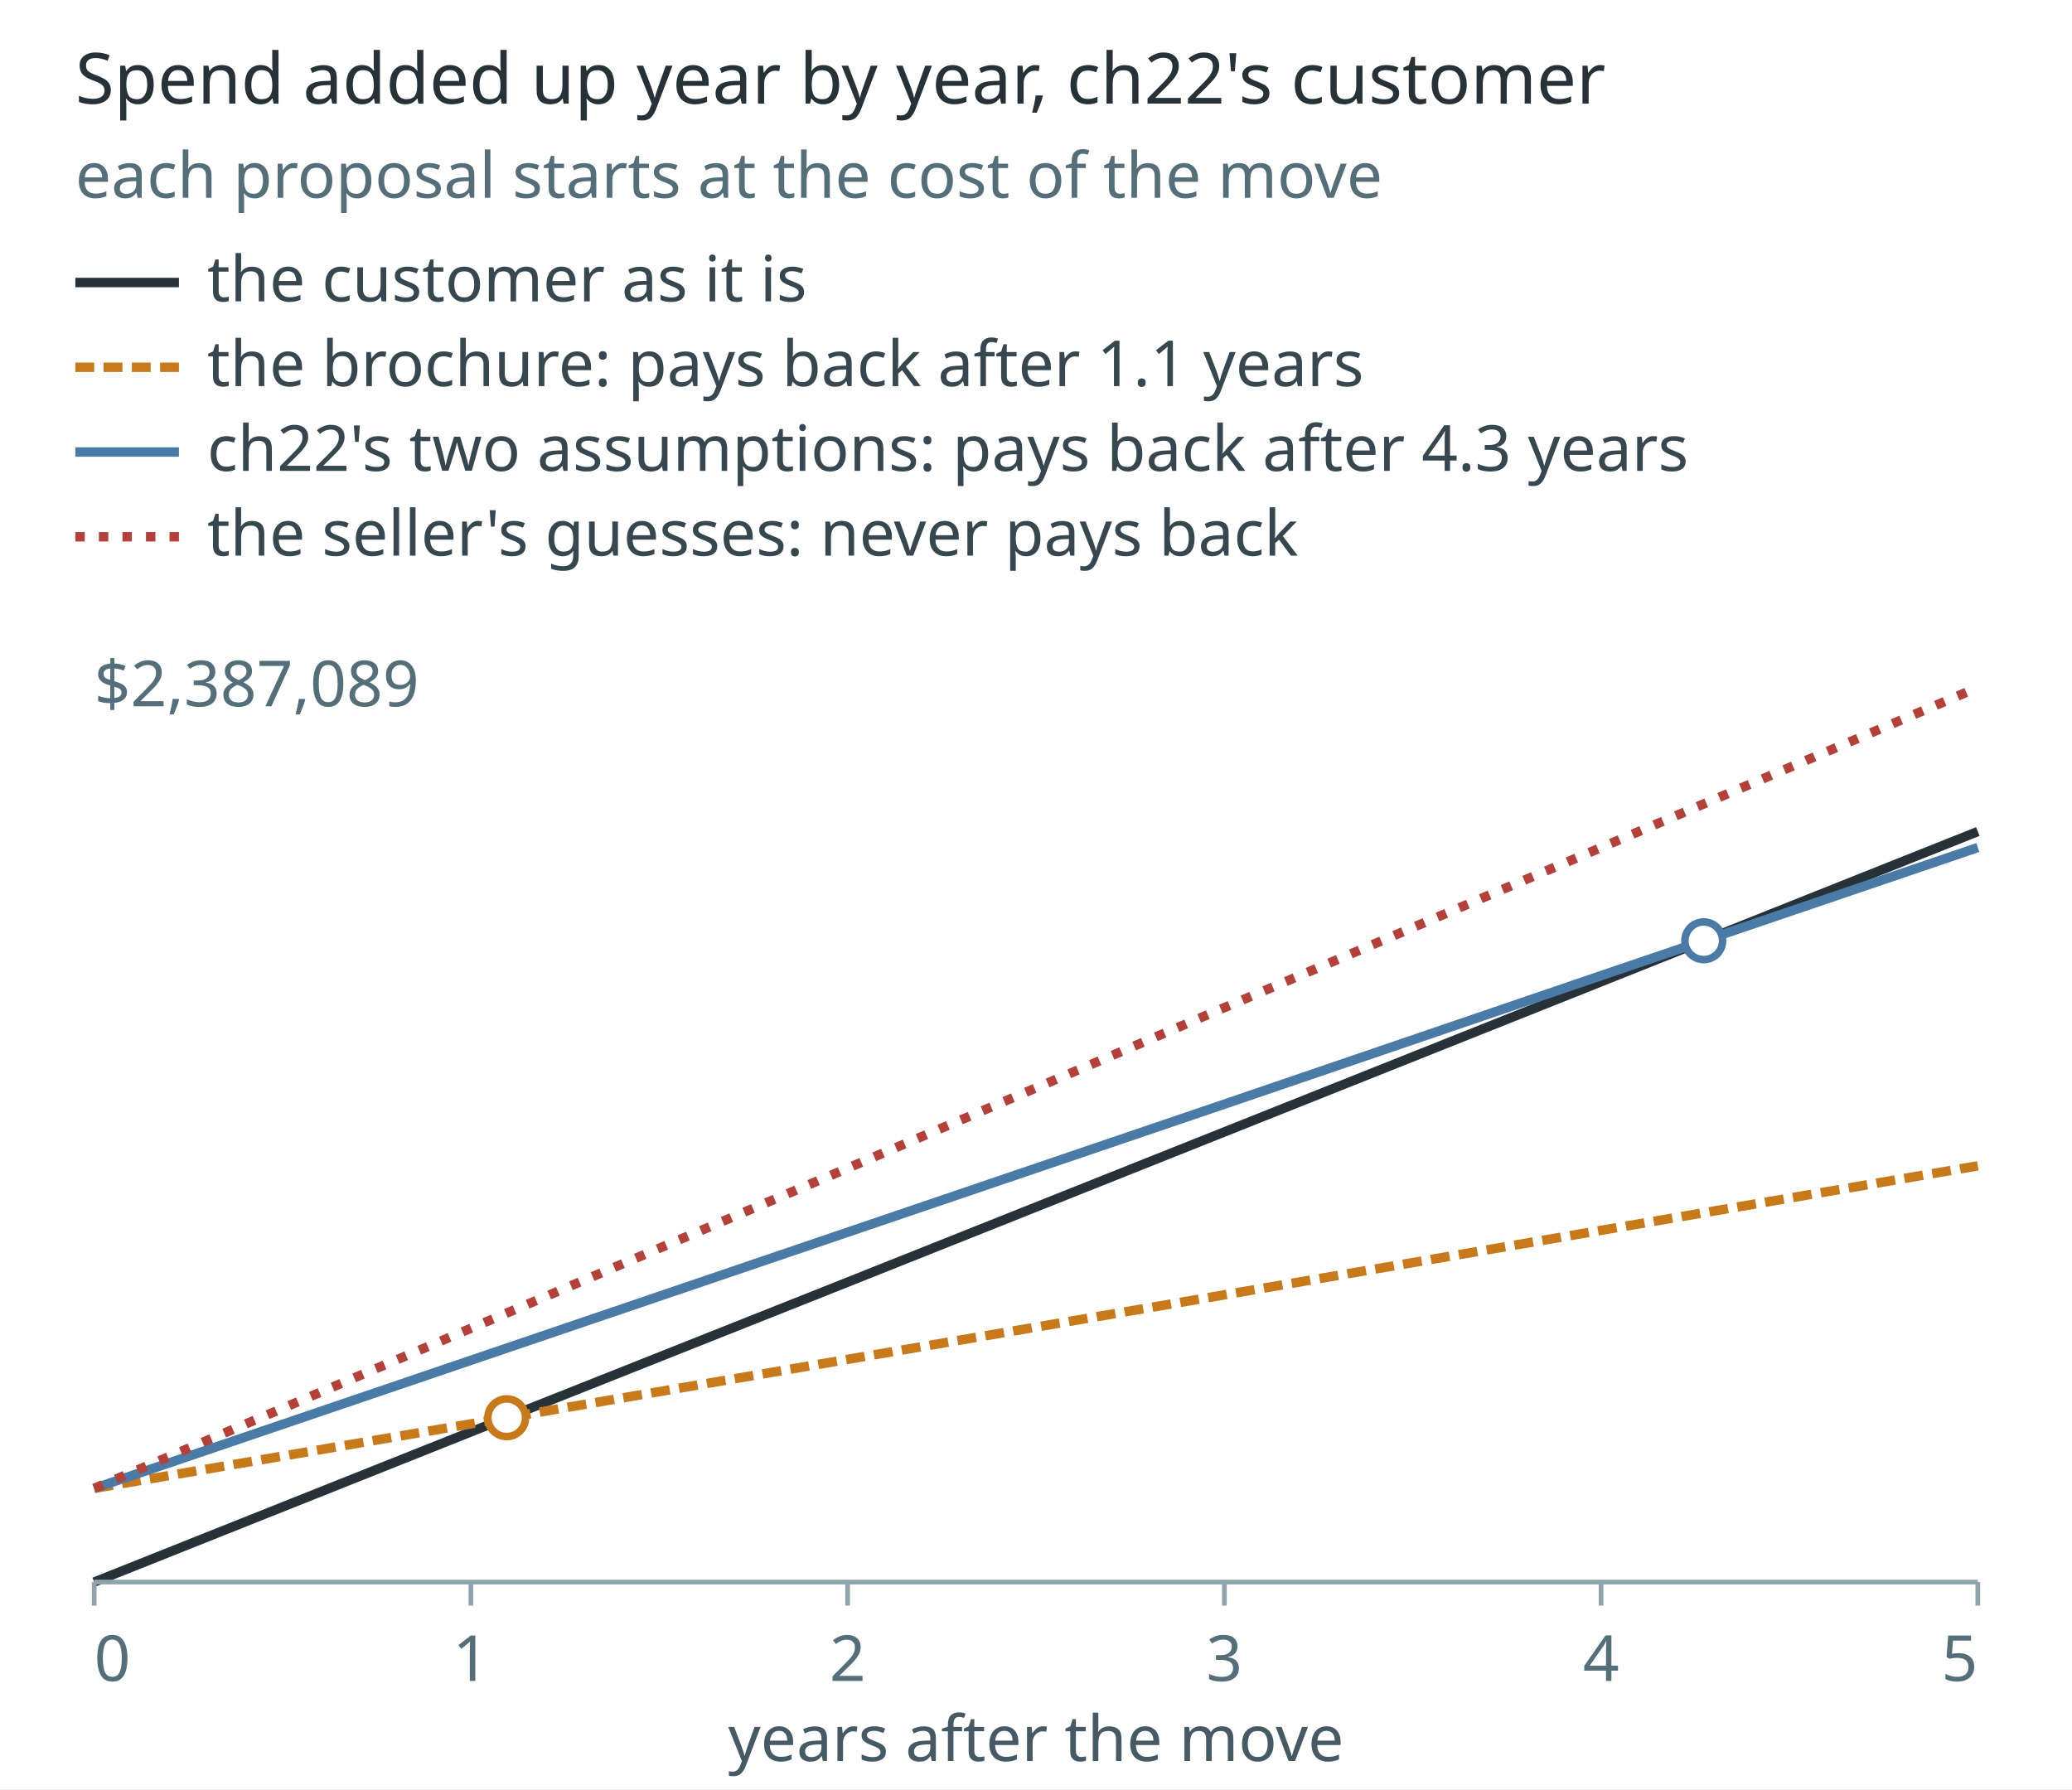
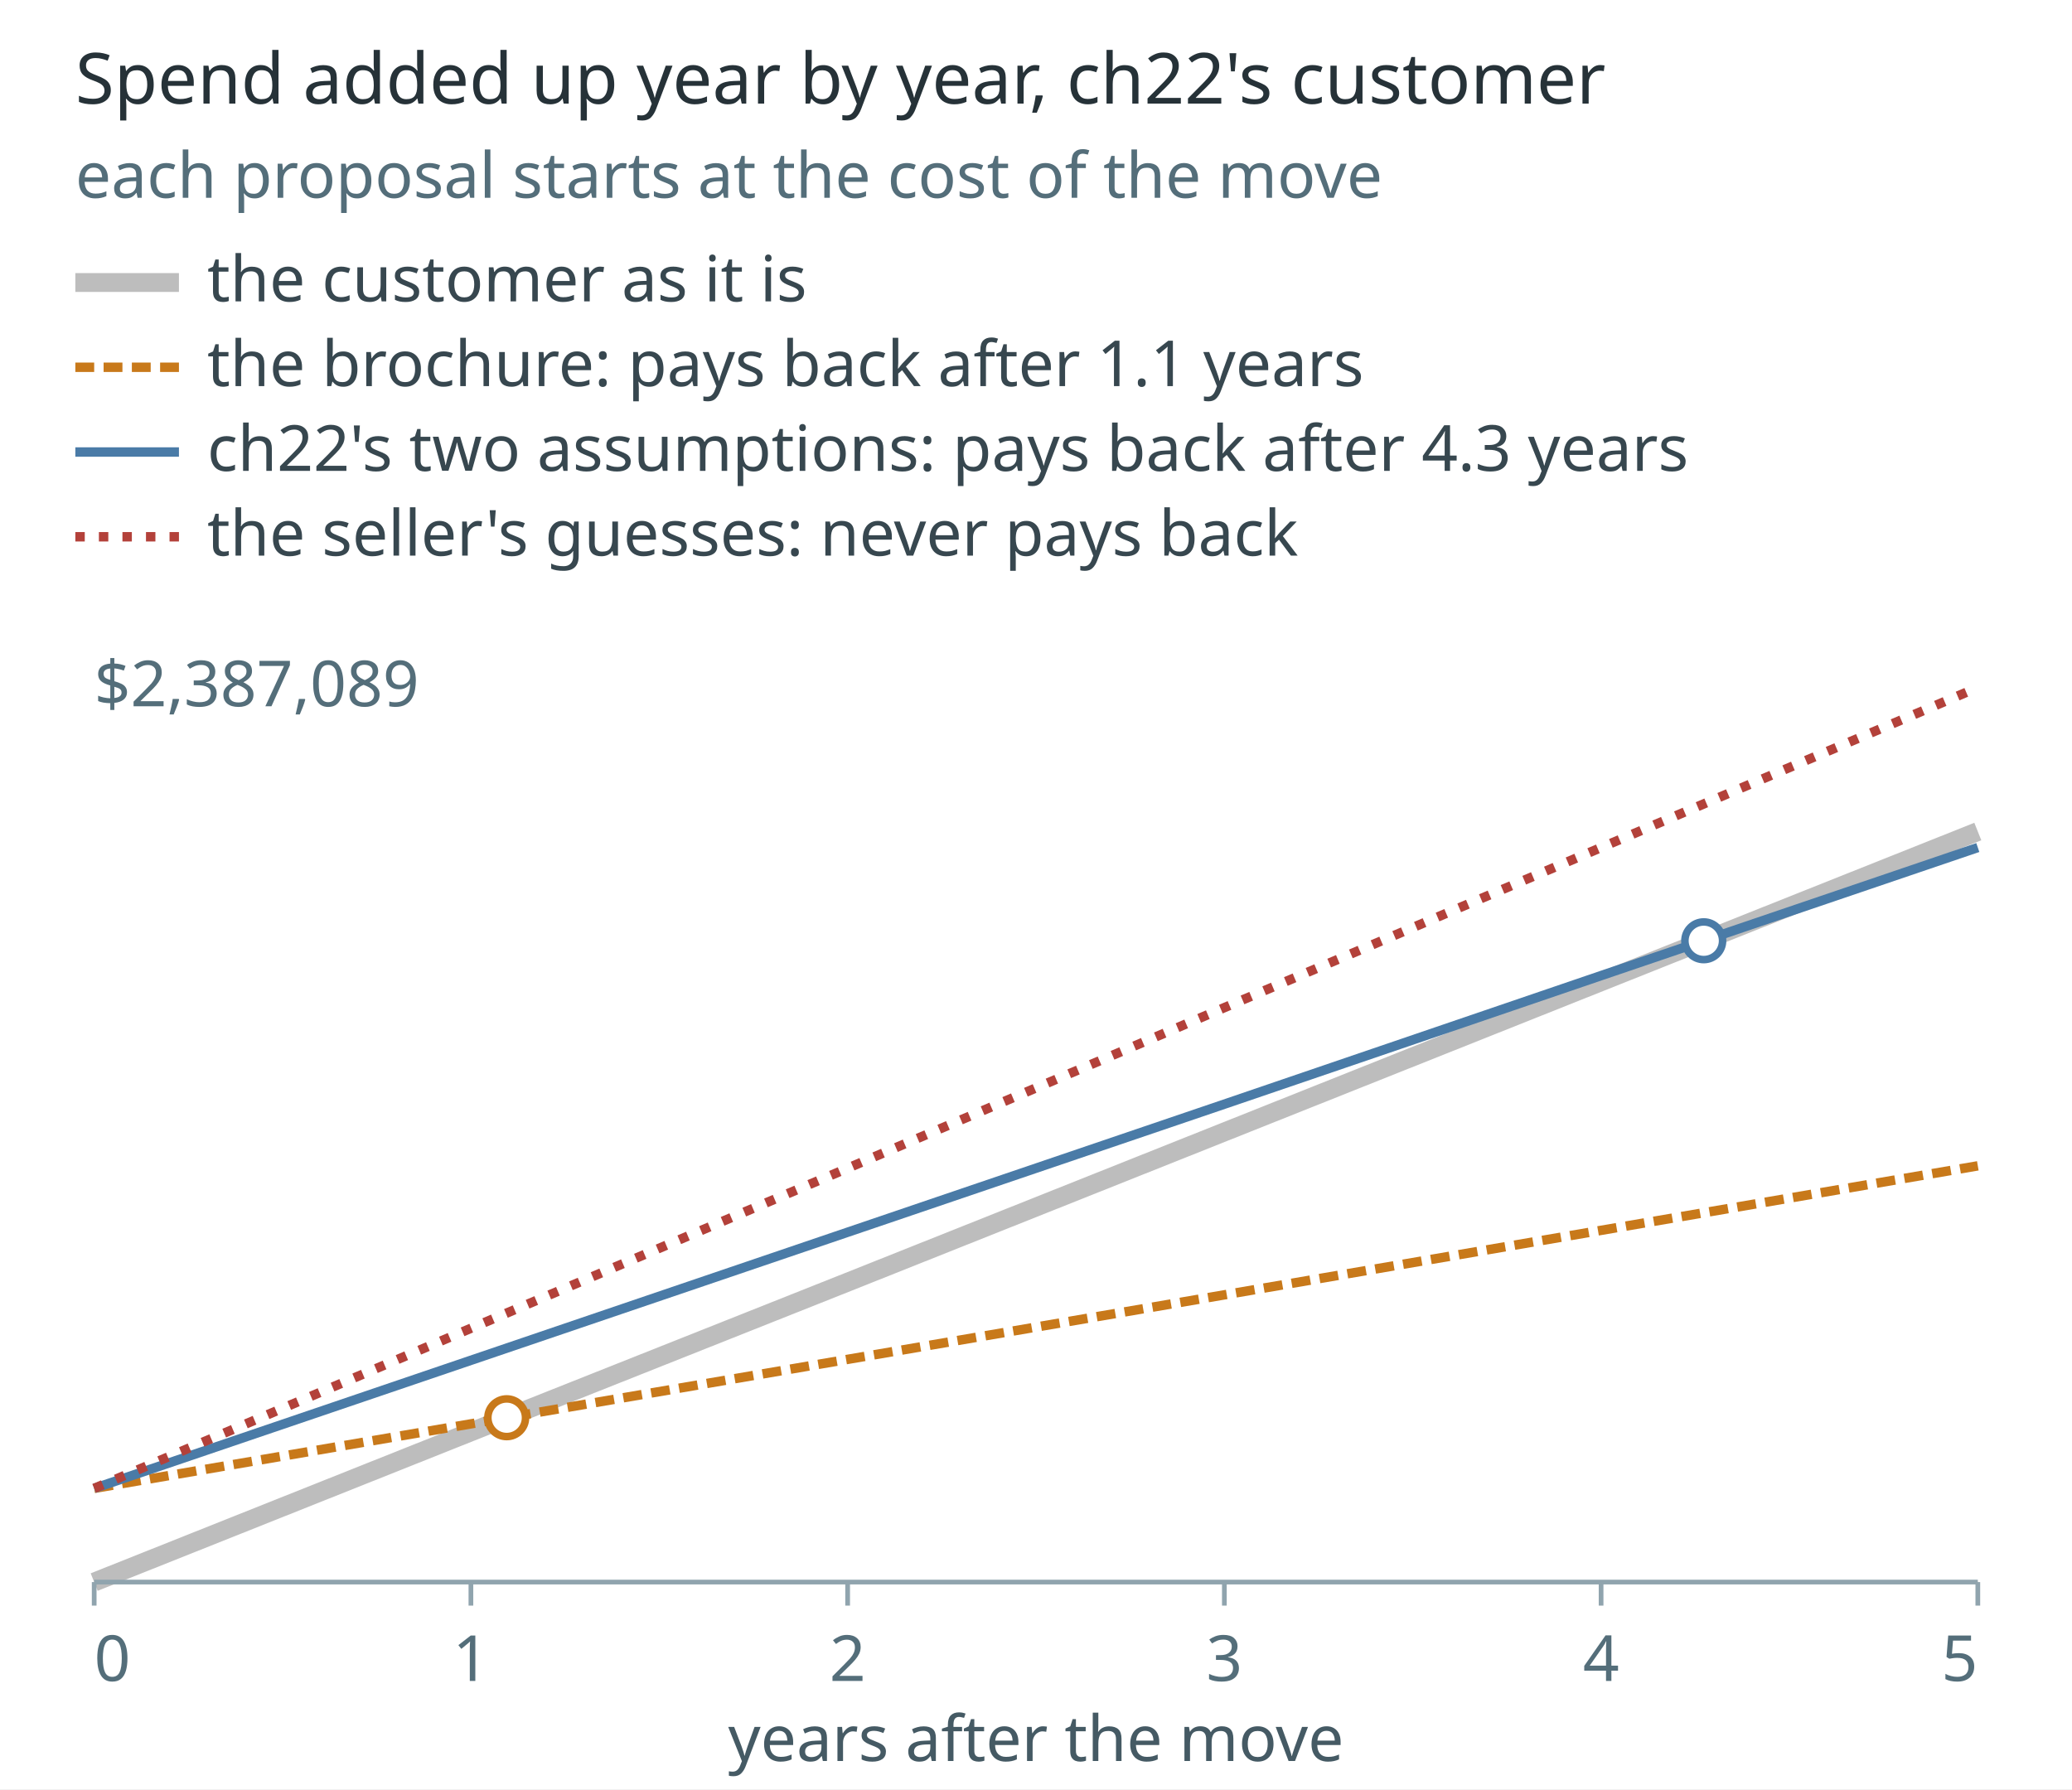
<svg xmlns="http://www.w3.org/2000/svg" viewBox="0 0 440 380" width="440" height="380" role="img" font-family="system-ui, sans-serif">
  <rect width="440" height="380" fill="#ffffff" />
  <text x="16" y="22" font-size="15" fill="#263238">Spend added up year by year, ch22's customer</text>
  <text x="16" y="42" font-size="13.5" fill="#546e7a">each proposal starts at the cost of the move</text>
-   <line x1="16" y1="60" x2="38" y2="60" stroke="#263238" stroke-width="2" />
+   <line x1="16" y1="60" x2="38" y2="60" stroke="#bdbdbd" stroke-width="4" />
  <text x="44" y="64" font-size="13.5" fill="#37474f">the customer as it is</text>
  <line x1="16" y1="78" x2="38" y2="78" stroke="#c8791a" stroke-width="2" stroke-dasharray="4 2" />
  <text x="44" y="82" font-size="13.5" fill="#37474f">the brochure: pays back after 1.1 years</text>
  <line x1="16" y1="96" x2="38" y2="96" stroke="#4a7ba7" stroke-width="2" />
  <text x="44" y="100" font-size="13.5" fill="#37474f">ch22's two assumptions: pays back after 4.3 years</text>
  <line x1="16" y1="114" x2="38" y2="114" stroke="#b3413a" stroke-width="2" stroke-dasharray="2 3" />
  <text x="44" y="118" font-size="13.5" fill="#37474f">the seller's guesses: never pays back</text>
-   <path d="M20.0,336.0 L100.0,304.1 L180.0,272.3 L260.0,240.4 L340.0,208.5 L420.0,176.6" fill="none" stroke="#263238" stroke-width="2" />
+   <path d="M20.0,336.0 L100.0,304.1 L180.0,272.3 L260.0,240.4 L340.0,208.5 L420.0,176.6" fill="none" stroke="#bdbdbd" stroke-width="4" />
  <path d="M20.0,316.1 L100.0,302.4 L180.0,288.7 L260.0,275.0 L340.0,261.3 L420.0,247.6" fill="none" stroke="#c8791a" stroke-width="2" stroke-dasharray="4 2" />
  <circle cx="107.6" cy="301.1" r="4" fill="#ffffff" stroke="#c8791a" stroke-width="1.6" />
  <path d="M20.0,316.1 L100.0,288.9 L180.0,261.7 L260.0,234.5 L340.0,207.2 L420.0,180.0" fill="none" stroke="#4a7ba7" stroke-width="2" />
  <circle cx="361.8" cy="199.8" r="4" fill="#ffffff" stroke="#4a7ba7" stroke-width="1.6" />
  <path d="M20.0,316.1 L100.0,282.1 L180.0,248.1 L260.0,214.0 L340.0,180.0 L420.0,146.0" fill="none" stroke="#b3413a" stroke-width="2" stroke-dasharray="2 3" />
  <line x1="20.0" y1="336.0" x2="420.0" y2="336.0" stroke="#90a4ae" />
  <line x1="20.0" y1="336.0" x2="20.0" y2="341.0" stroke="#90a4ae" />
  <text x="20.0" y="357.0" font-size="13.5" text-anchor="start" fill="#546e7a">0</text>
  <line x1="100.0" y1="336.0" x2="100.0" y2="341.0" stroke="#90a4ae" />
  <text x="100.0" y="357.0" font-size="13.5" text-anchor="middle" fill="#546e7a">1</text>
  <line x1="180.0" y1="336.0" x2="180.0" y2="341.0" stroke="#90a4ae" />
  <text x="180.0" y="357.0" font-size="13.5" text-anchor="middle" fill="#546e7a">2</text>
  <line x1="260.0" y1="336.0" x2="260.0" y2="341.0" stroke="#90a4ae" />
  <text x="260.0" y="357.0" font-size="13.5" text-anchor="middle" fill="#546e7a">3</text>
  <line x1="340.0" y1="336.0" x2="340.0" y2="341.0" stroke="#90a4ae" />
  <text x="340.0" y="357.0" font-size="13.5" text-anchor="middle" fill="#546e7a">4</text>
  <line x1="420.0" y1="336.0" x2="420.0" y2="341.0" stroke="#90a4ae" />
  <text x="420.0" y="357.0" font-size="13.5" text-anchor="end" fill="#546e7a">5</text>
  <text x="20.0" y="150.0" font-size="13.5" fill="#546e7a">$2,387,089</text>
  <text x="220" y="374" font-size="13.5" text-anchor="middle" fill="#455a64">years after the move</text>
</svg>
